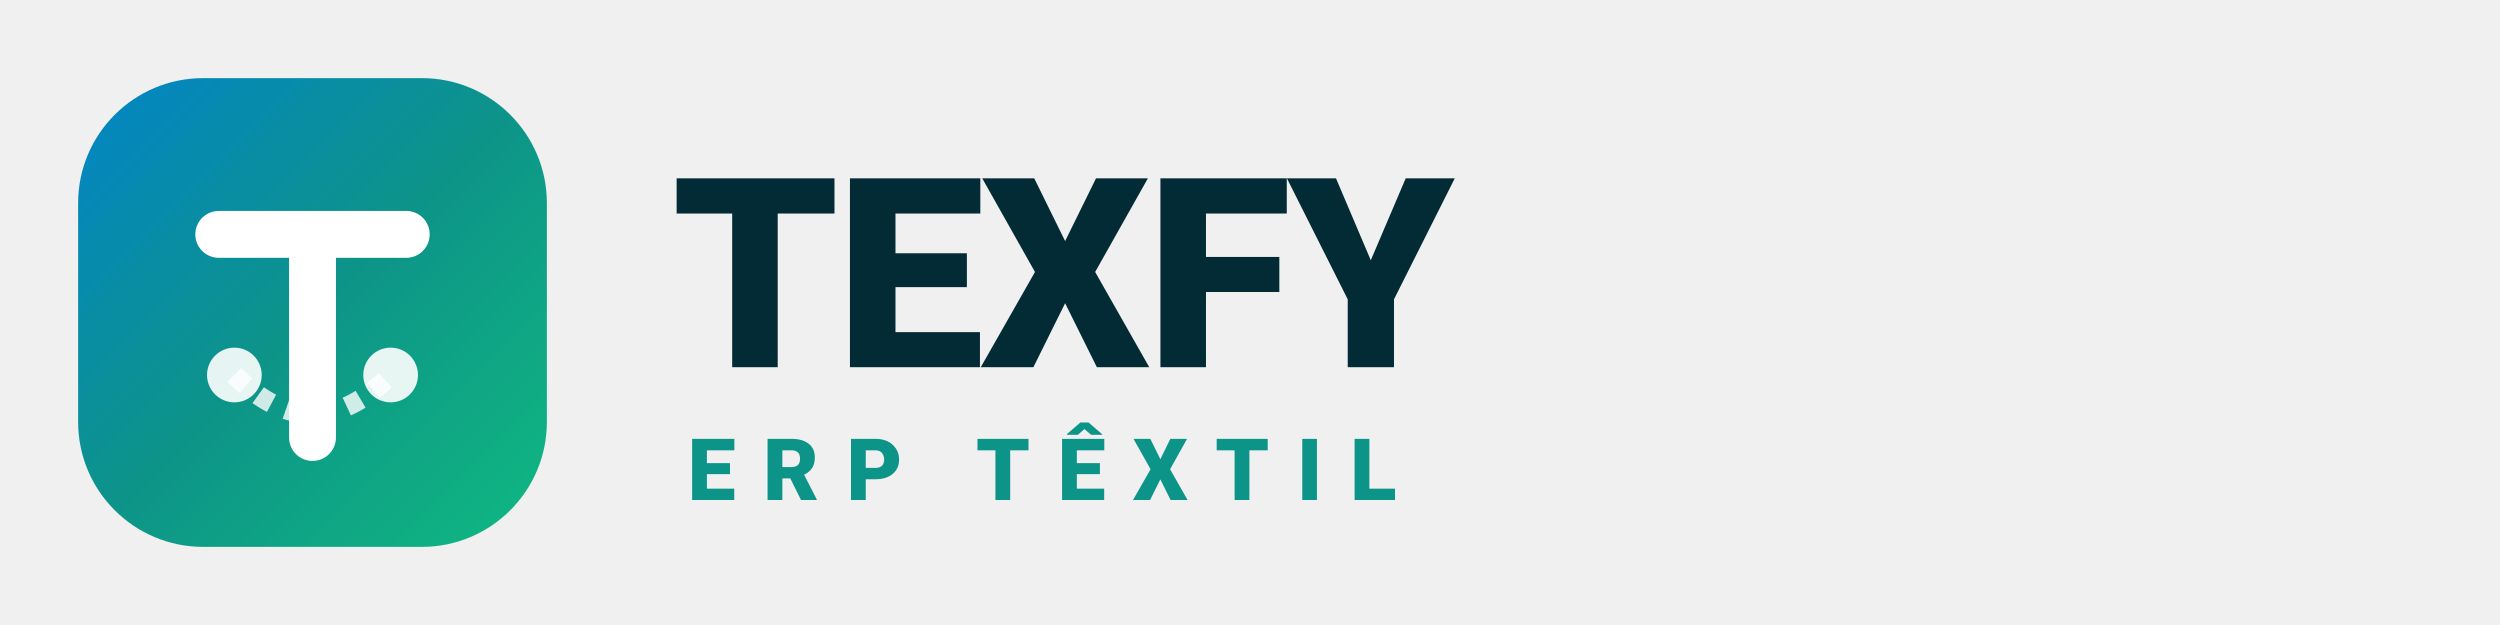
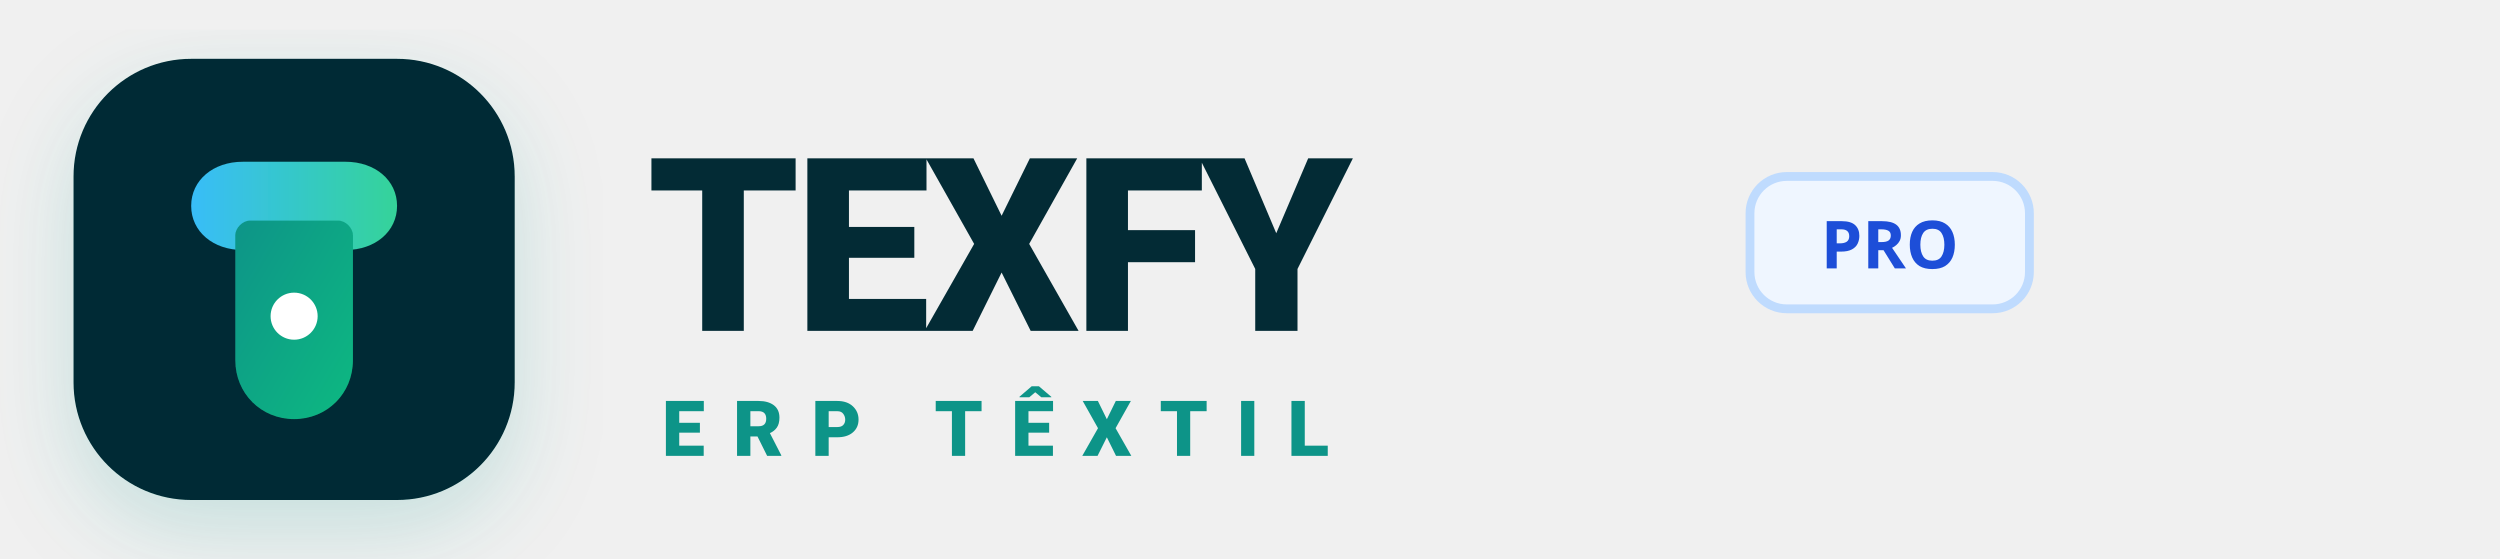
- <svg xmlns="http://www.w3.org/2000/svg" viewBox="0 0 320 80" width="320" height="80">
+ <svg xmlns="http://www.w3.org/2000/svg" viewBox="0 0 340 76" width="340" height="76">
  <defs>
-     <linearGradient id="texfyGrad" x1="0%" y1="0%" x2="100%" y2="100%">
+     <linearGradient id="tRibbon1" x1="0%" y1="0%" x2="100%" y2="100%">
      <stop offset="0%" stop-color="#0284c7" />
-       <stop offset="50%" stop-color="#0d9488" />
+       <stop offset="100%" stop-color="#0d9488" />
+     </linearGradient>
+     <linearGradient id="tRibbon2" x1="0%" y1="0%" x2="100%" y2="100%">
+       <stop offset="0%" stop-color="#0d9488" />
      <stop offset="100%" stop-color="#10b981" />
    </linearGradient>
+     <linearGradient id="tAccent" x1="0%" y1="0%" x2="100%" y2="0%">
+       <stop offset="0%" stop-color="#38bdf8" />
+       <stop offset="100%" stop-color="#34d399" />
+     </linearGradient>
+     <filter id="subtleGlow" x="-20%" y="-20%" width="140%" height="140%">
+       <feDropShadow dx="0" dy="4" stdDeviation="6" flood-color="#0d9488" flood-opacity="0.18" />
+     </filter>
  </defs>
-   <g transform="translate(10, 10)">
-     <rect width="60" height="60" rx="16" fill="url(#texfyGrad)" />
-     <path d="M 18 20 L 42 20 M 30 20 L 30 46" stroke="#ffffff" stroke-width="6" stroke-linecap="round" stroke-linejoin="round" />
-     <circle cx="20" cy="38" r="3.5" fill="#ffffff" opacity="0.9" />
-     <circle cx="40" cy="38" r="3.5" fill="#ffffff" opacity="0.9" />
-     <path d="M 20 38 Q 30 48 40 38" stroke="#ffffff" stroke-width="2.5" fill="none" opacity="0.8" stroke-dasharray="2 2" />
+   <g transform="translate(10, 8)" filter="url(#subtleGlow)">
+     <rect x="0" y="0" width="60" height="60" rx="16" fill="#032b35" />
+     <path d="M 16 20 C 16 16.5 19 14 23 14 L 37 14 C 41 14 44 16.5 44 20 C 44 23.5 41 26 37 26 L 23 26 C 19 26 16 23.5 16 20 Z" fill="url(#tAccent)" />
+     <path d="M 24 22 L 36 22 C 37 22 38 23 38 24 L 38 41 C 38 45.5 34.5 49 30 49 C 25.5 49 22 45.5 22 41 L 22 24 C 22 23 23 22 24 22 Z" fill="url(#tRibbon2)" />
+     <circle cx="30" cy="35" r="3.2" fill="#ffffff" />
  </g>
-   <text x="86" y="47" font-family="'Plus Jakarta Sans', -apple-system, BlinkMacSystemFont, 'Segoe UI', Roboto, sans-serif" font-size="34" font-weight="900" fill="#032b35" letter-spacing="-0.5">TEXFY</text>
-   <text x="88" y="64" font-family="'Plus Jakarta Sans', -apple-system, BlinkMacSystemFont, 'Segoe UI', Roboto, sans-serif" font-size="11" font-weight="800" fill="#0d9488" letter-spacing="3.5">ERP TÊXTIL</text>
+   <text x="88" y="45" font-family="'Plus Jakarta Sans', -apple-system, BlinkMacSystemFont, 'Segoe UI', Roboto, sans-serif" font-size="33" font-weight="900" fill="#032b35" letter-spacing="-0.8px">TEXFY</text>
+   <text x="90" y="62" font-family="'Plus Jakarta Sans', -apple-system, BlinkMacSystemFont, 'Segoe UI', Roboto, sans-serif" font-size="10.5" font-weight="800" fill="#0d9488" letter-spacing="3.8px">ERP TÊXTIL</text>
+   <rect x="238" y="24" width="38" height="18" rx="5" fill="#eff6ff" stroke="#bfdbfe" stroke-width="1.2" />
+   <text x="257" y="36.5" font-family="'Plus Jakarta Sans', sans-serif" font-size="9" font-weight="900" fill="#1d4ed8" text-anchor="middle">PRO</text>
</svg>
